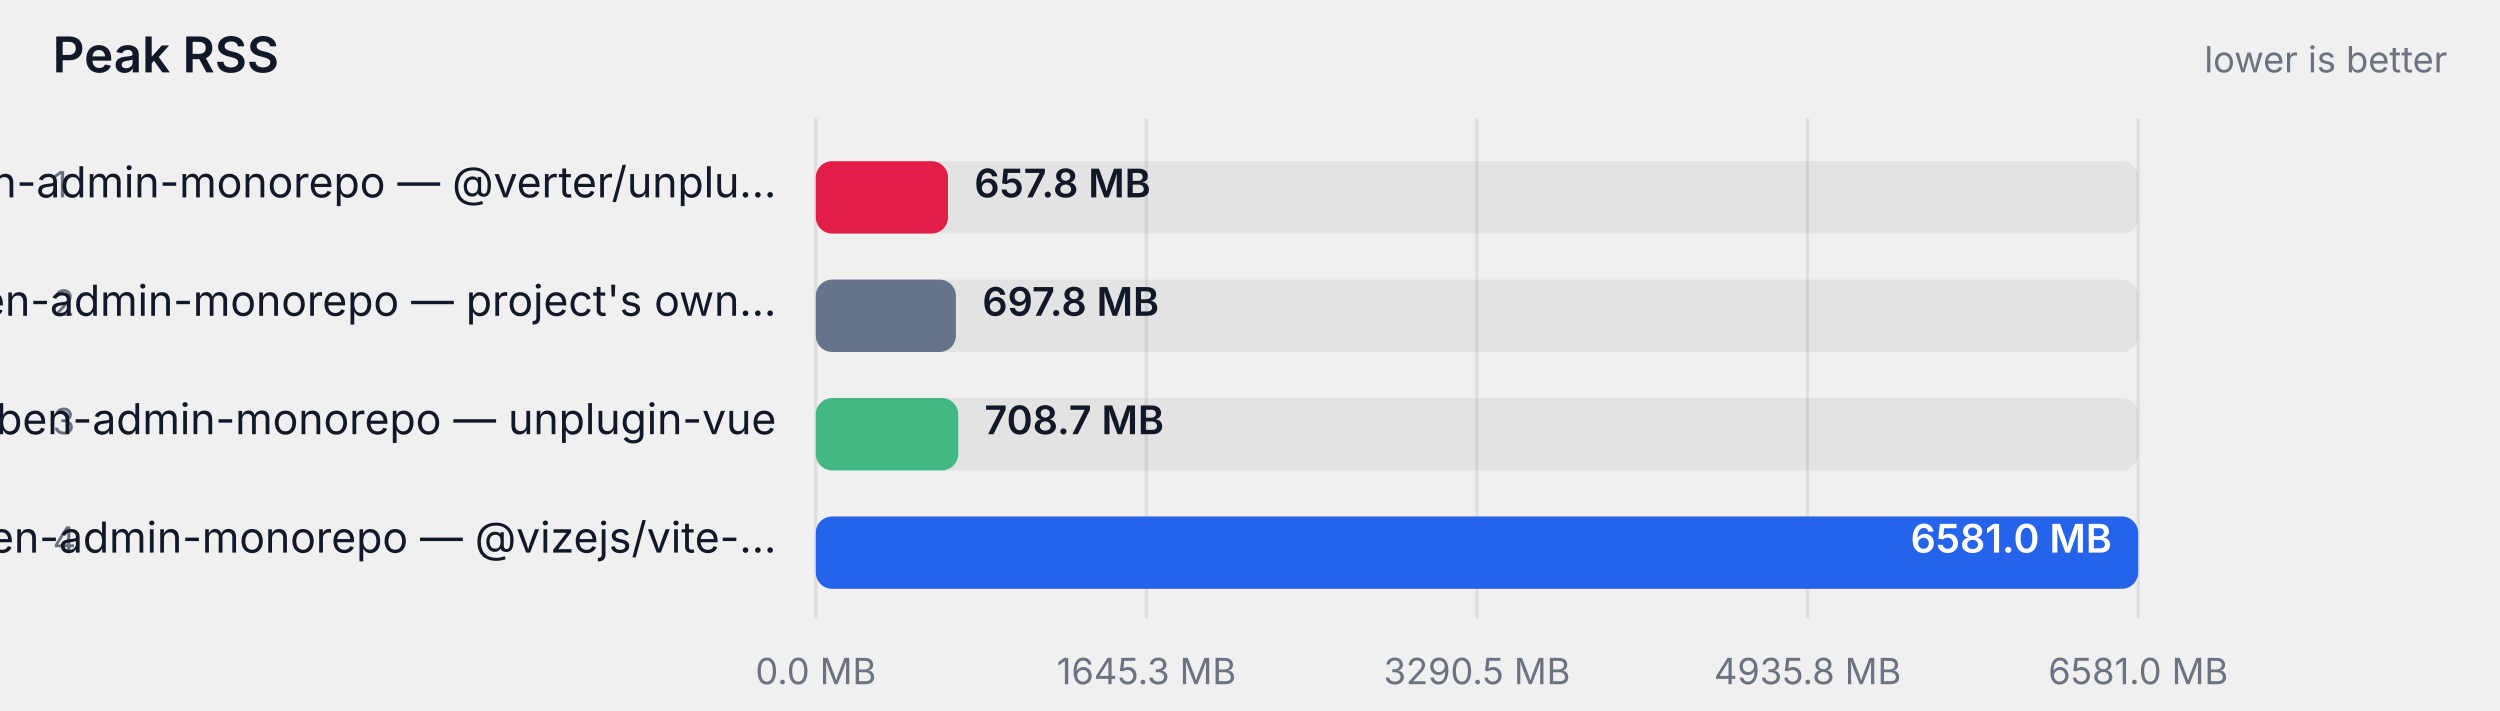
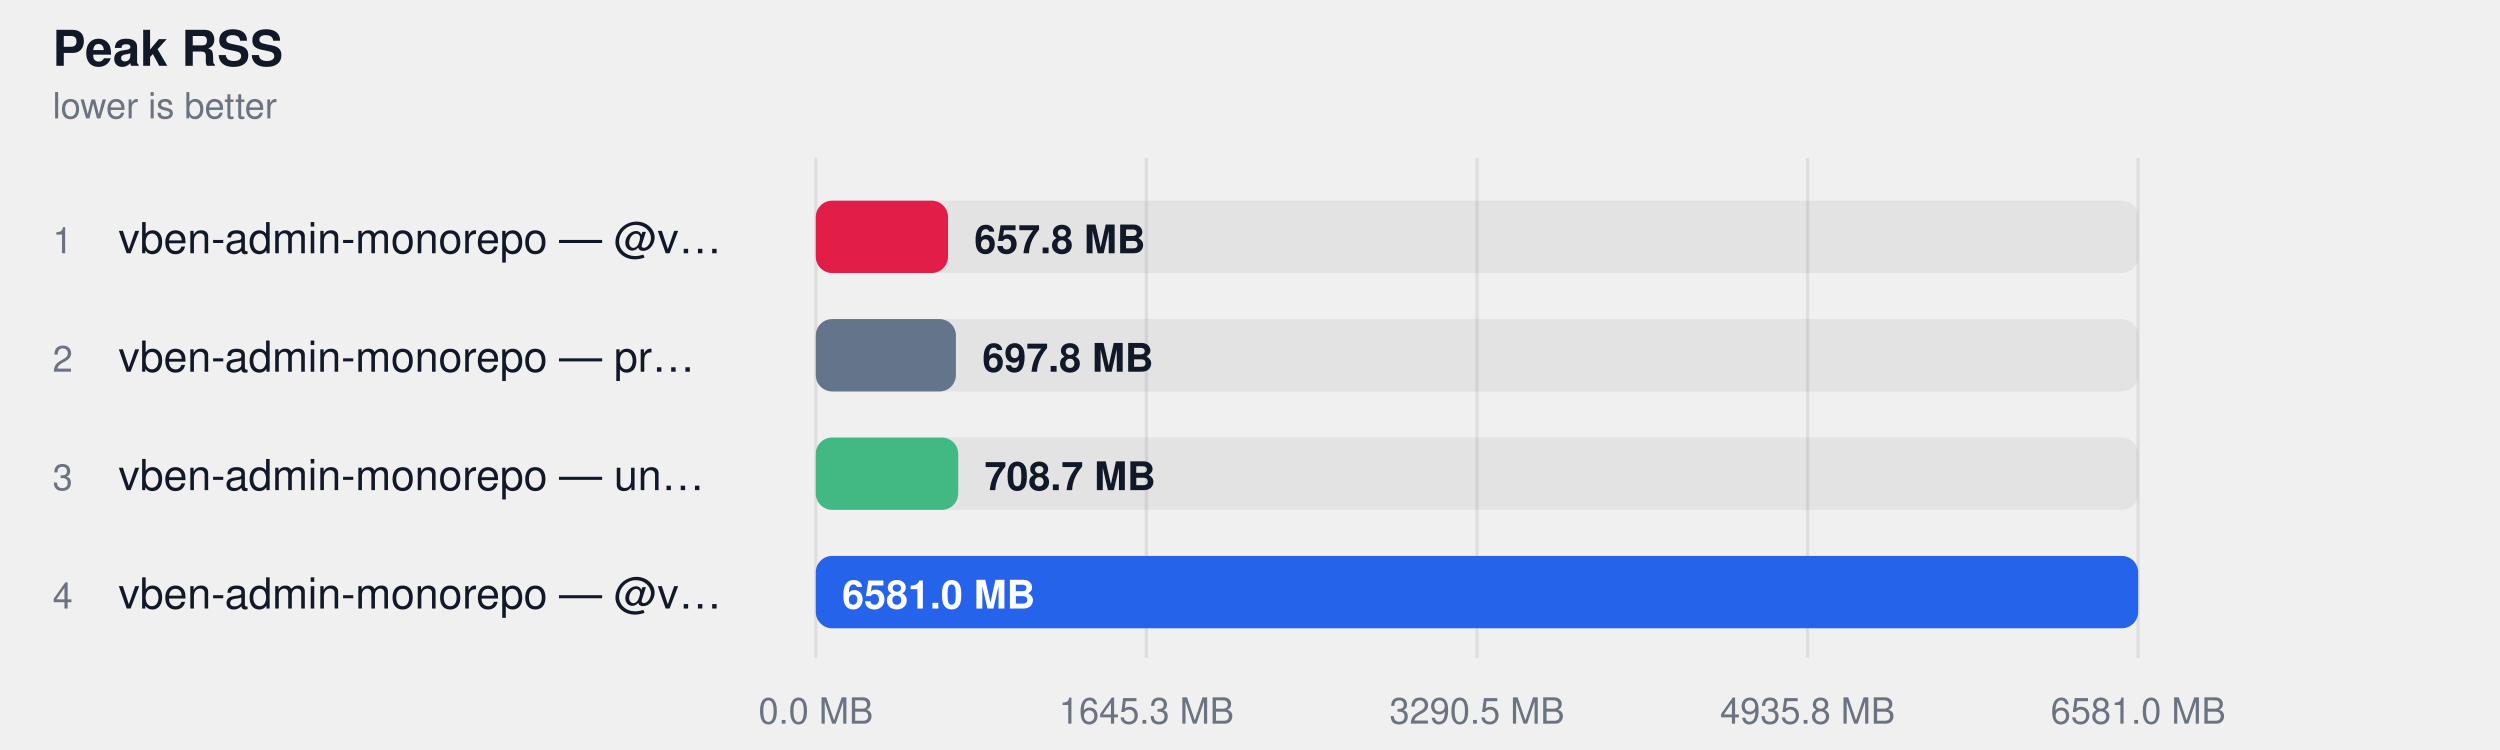
- <svg xmlns="http://www.w3.org/2000/svg" width="760" height="216" viewBox="0 0 760 216" role="img" aria-label="Peak RSS">
+ <svg xmlns="http://www.w3.org/2000/svg" width="760" height="228" viewBox="0 0 760 228" role="img" aria-label="Peak RSS">
  <style>
-     text { font-family: ui-sans-serif, system-ui, -apple-system, "Segoe UI", sans-serif; }
+     text { font-family: -apple-system, BlinkMacSystemFont, "Segoe UI", Helvetica, Arial, sans-serif; }
    .label { fill: #111827; }
-     .struck { text-decoration: line-through; opacity: 0.62; }
+     .struck { fill-opacity: 0.62; }
    .muted { fill: #6b7280; }
    .onbar { fill: #ffffff; }
    .track { fill: #111827; fill-opacity: 0.06; }
    .grid { stroke: #111827; stroke-opacity: 0.08; }
+     .strike { stroke: #111827; stroke-opacity: 0.45; }
    @media (prefers-color-scheme: dark) {
      .label { fill: #f9fafb; }
      .muted { fill: #9ca3af; }
      .track { fill: #f9fafb; fill-opacity: 0.08; }
      .grid { stroke: #f9fafb; stroke-opacity: 0.12; }
+       .strike { stroke: #f9fafb; }
    }
  </style>
-   <text class="label" x="16" y="22" font-size="15" font-weight="600">Peak RSS</text>
-   <text class="muted" x="744" y="22" text-anchor="end" font-size="11">lower is better</text>
-   <line class="grid" x1="248" y1="36" x2="248" y2="188" />
-   <text class="muted" x="248" y="208" text-anchor="middle" font-size="11">0.0 MB</text>
-   <line class="grid" x1="348.5" y1="36" x2="348.5" y2="188" />
-   <text class="muted" x="348.5" y="208" text-anchor="middle" font-size="11">1645.3 MB</text>
-   <line class="grid" x1="449" y1="36" x2="449" y2="188" />
-   <text class="muted" x="449" y="208" text-anchor="middle" font-size="11">3290.5 MB</text>
-   <line class="grid" x1="549.5" y1="36" x2="549.5" y2="188" />
-   <text class="muted" x="549.5" y="208" text-anchor="middle" font-size="11">4935.8 MB</text>
-   <line class="grid" x1="650" y1="36" x2="650" y2="188" />
-   <text class="muted" x="650" y="208" text-anchor="middle" font-size="11">6581.0 MB</text>
-   <text class="muted" x="16" y="60" font-size="11">1</text>
-   <text class="label" x="236" y="60" text-anchor="end" font-size="13">vben-admin-monorepo — @verter/unplu…</text>
-   <rect class="track" x="248" y="49" width="402" height="22" rx="5" />
-   <rect x="248" y="49" width="40.2" height="22" rx="5" fill="#e11d48" />
-   <text class="label" x="296.182" y="60" font-size="12" font-weight="600">657.8 MB</text>
-   <text class="muted" x="16" y="96" font-size="11">2</text>
-   <text class="label" x="236" y="96" text-anchor="end" font-size="13">vben-admin-monorepo — project's own…</text>
-   <rect class="track" x="248" y="85" width="402" height="22" rx="5" />
-   <rect x="248" y="85" width="42.6" height="22" rx="5" fill="#64748b" />
-   <text class="label" x="298.625" y="96" font-size="12" font-weight="600">697.8 MB</text>
-   <text class="muted" x="16" y="132" font-size="11">3</text>
-   <text class="label" x="236" y="132" text-anchor="end" font-size="13">vben-admin-monorepo — unplugin-vue</text>
-   <rect class="track" x="248" y="121" width="402" height="22" rx="5" />
-   <rect x="248" y="121" width="43.3" height="22" rx="5" fill="#42b883" />
-   <text class="label" x="299.291" y="132" font-size="12" font-weight="600">708.7 MB</text>
-   <text class="muted" x="16" y="168" font-size="11">4</text>
-   <text class="label" x="236" y="168" text-anchor="end" font-size="13">vben-admin-monorepo — @vizejs/vite-…</text>
-   <rect class="track" x="248" y="157" width="402" height="22" rx="5" />
-   <rect x="248" y="157" width="402.0" height="22" rx="5" fill="#2563eb" />
-   <text class="onbar" x="642" y="168" text-anchor="end" font-size="12" font-weight="600">6581.0 MB</text>
+   <text class="label" fill="#111827" x="16" y="20" font-size="15" font-weight="600">Peak RSS</text>
+   <text class="muted" fill="#6b7280" x="16" y="36" font-size="11">lower is better</text>
+   <line class="grid" x1="248" y1="48" x2="248" y2="200" />
+   <text class="muted" fill="#6b7280" x="248" y="220" text-anchor="middle" font-size="11">0.0 MB</text>
+   <line class="grid" x1="348.5" y1="48" x2="348.5" y2="200" />
+   <text class="muted" fill="#6b7280" x="348.5" y="220" text-anchor="middle" font-size="11">1645.3 MB</text>
+   <line class="grid" x1="449" y1="48" x2="449" y2="200" />
+   <text class="muted" fill="#6b7280" x="449" y="220" text-anchor="middle" font-size="11">3290.5 MB</text>
+   <line class="grid" x1="549.5" y1="48" x2="549.5" y2="200" />
+   <text class="muted" fill="#6b7280" x="549.5" y="220" text-anchor="middle" font-size="11">4935.8 MB</text>
+   <line class="grid" x1="650" y1="48" x2="650" y2="200" />
+   <text class="muted" fill="#6b7280" x="650" y="220" text-anchor="middle" font-size="11">6581.0 MB</text>
+   <text class="muted" fill="#6b7280" x="16" y="77" font-size="11">1</text>
+   <text class="label" fill="#111827" x="36" y="77" font-size="13">vben-admin-monorepo — @v…</text>
+   <rect class="track" x="248" y="61" width="402" height="22" rx="5" />
+   <rect x="248" y="61" width="40.2" height="22" rx="5" fill="#e11d48" />
+   <text class="label" fill="#111827" x="296.182" y="77" font-size="12" font-weight="600">657.8 MB</text>
+   <text class="muted" fill="#6b7280" x="16" y="113" font-size="11">2</text>
+   <text class="label" fill="#111827" x="36" y="113" font-size="13">vben-admin-monorepo — pr…</text>
+   <rect class="track" x="248" y="97" width="402" height="22" rx="5" />
+   <rect x="248" y="97" width="42.6" height="22" rx="5" fill="#64748b" />
+   <text class="label" fill="#111827" x="298.625" y="113" font-size="12" font-weight="600">697.8 MB</text>
+   <text class="muted" fill="#6b7280" x="16" y="149" font-size="11">3</text>
+   <text class="label" fill="#111827" x="36" y="149" font-size="13">vben-admin-monorepo — un…</text>
+   <rect class="track" x="248" y="133" width="402" height="22" rx="5" />
+   <rect x="248" y="133" width="43.3" height="22" rx="5" fill="#42b883" />
+   <text class="label" fill="#111827" x="299.291" y="149" font-size="12" font-weight="600">708.7 MB</text>
+   <text class="muted" fill="#6b7280" x="16" y="185" font-size="11">4</text>
+   <text class="label" fill="#111827" x="36" y="185" font-size="13">vben-admin-monorepo — @v…</text>
+   <rect class="track" x="248" y="169" width="402" height="22" rx="5" />
+   <rect x="248" y="169" width="402.0" height="22" rx="5" fill="#2563eb" />
+   <text class="onbar" fill="#ffffff" x="256" y="185" font-size="12" font-weight="600">6581.0 MB</text>
</svg>
